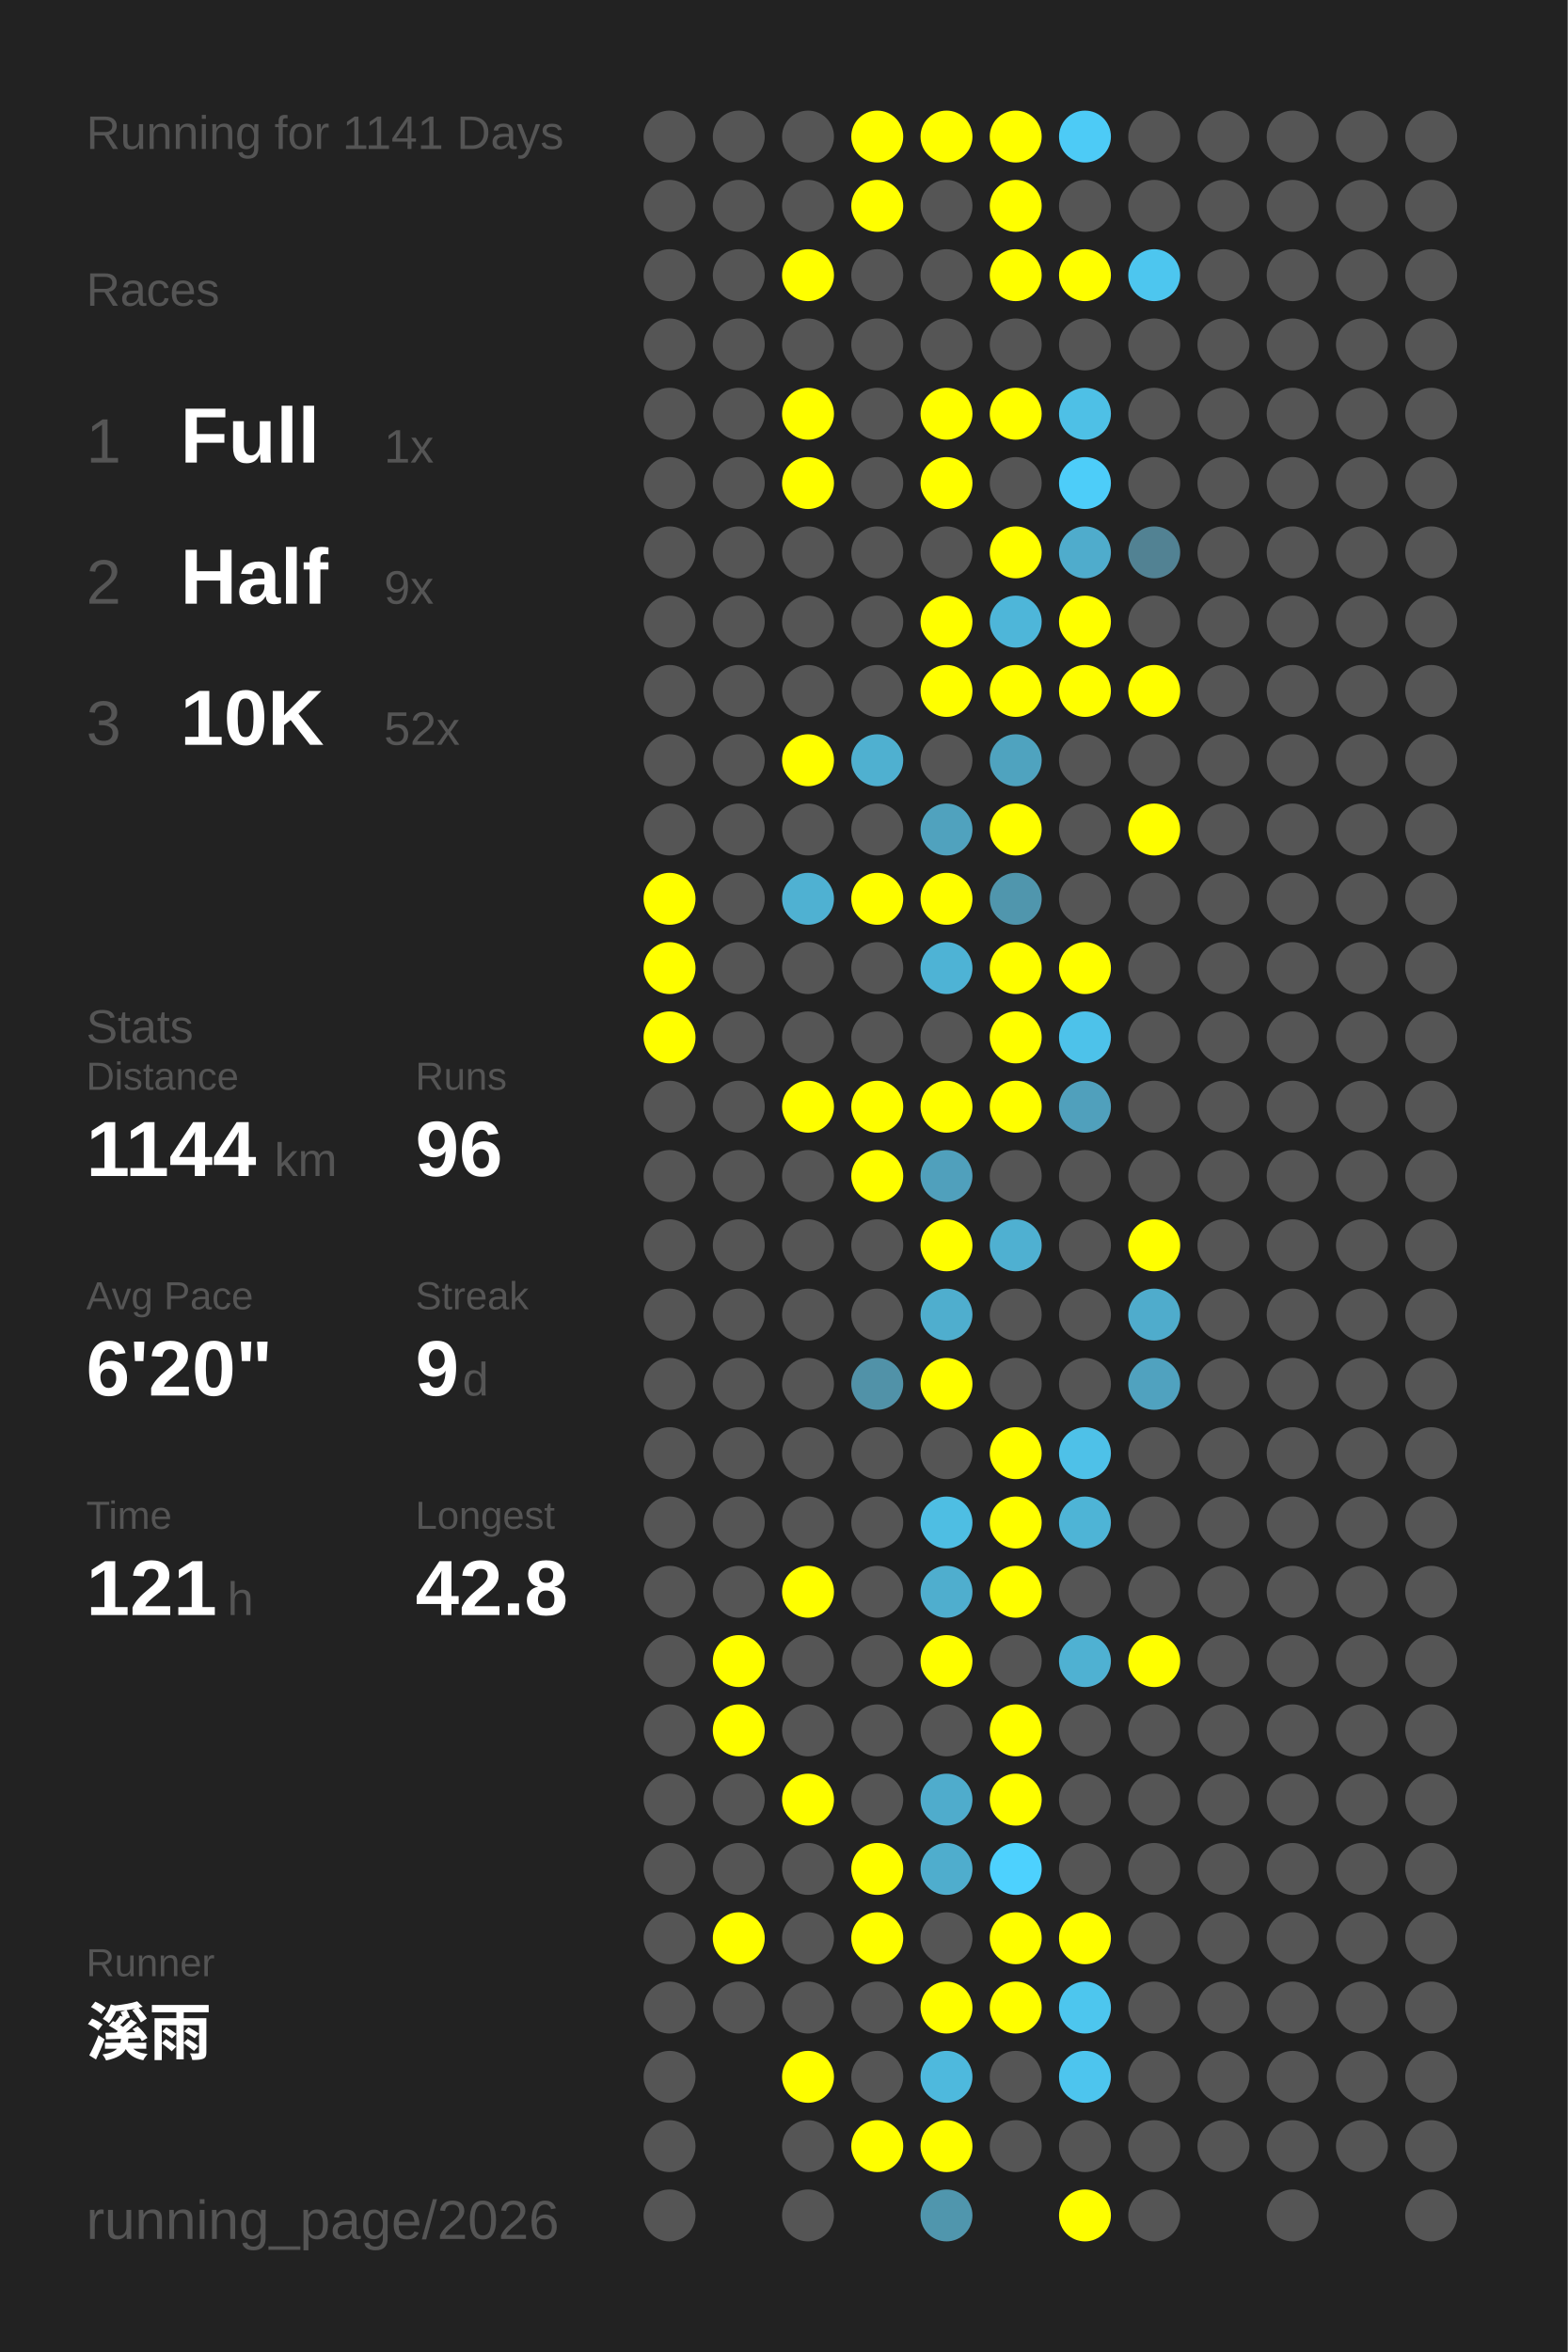
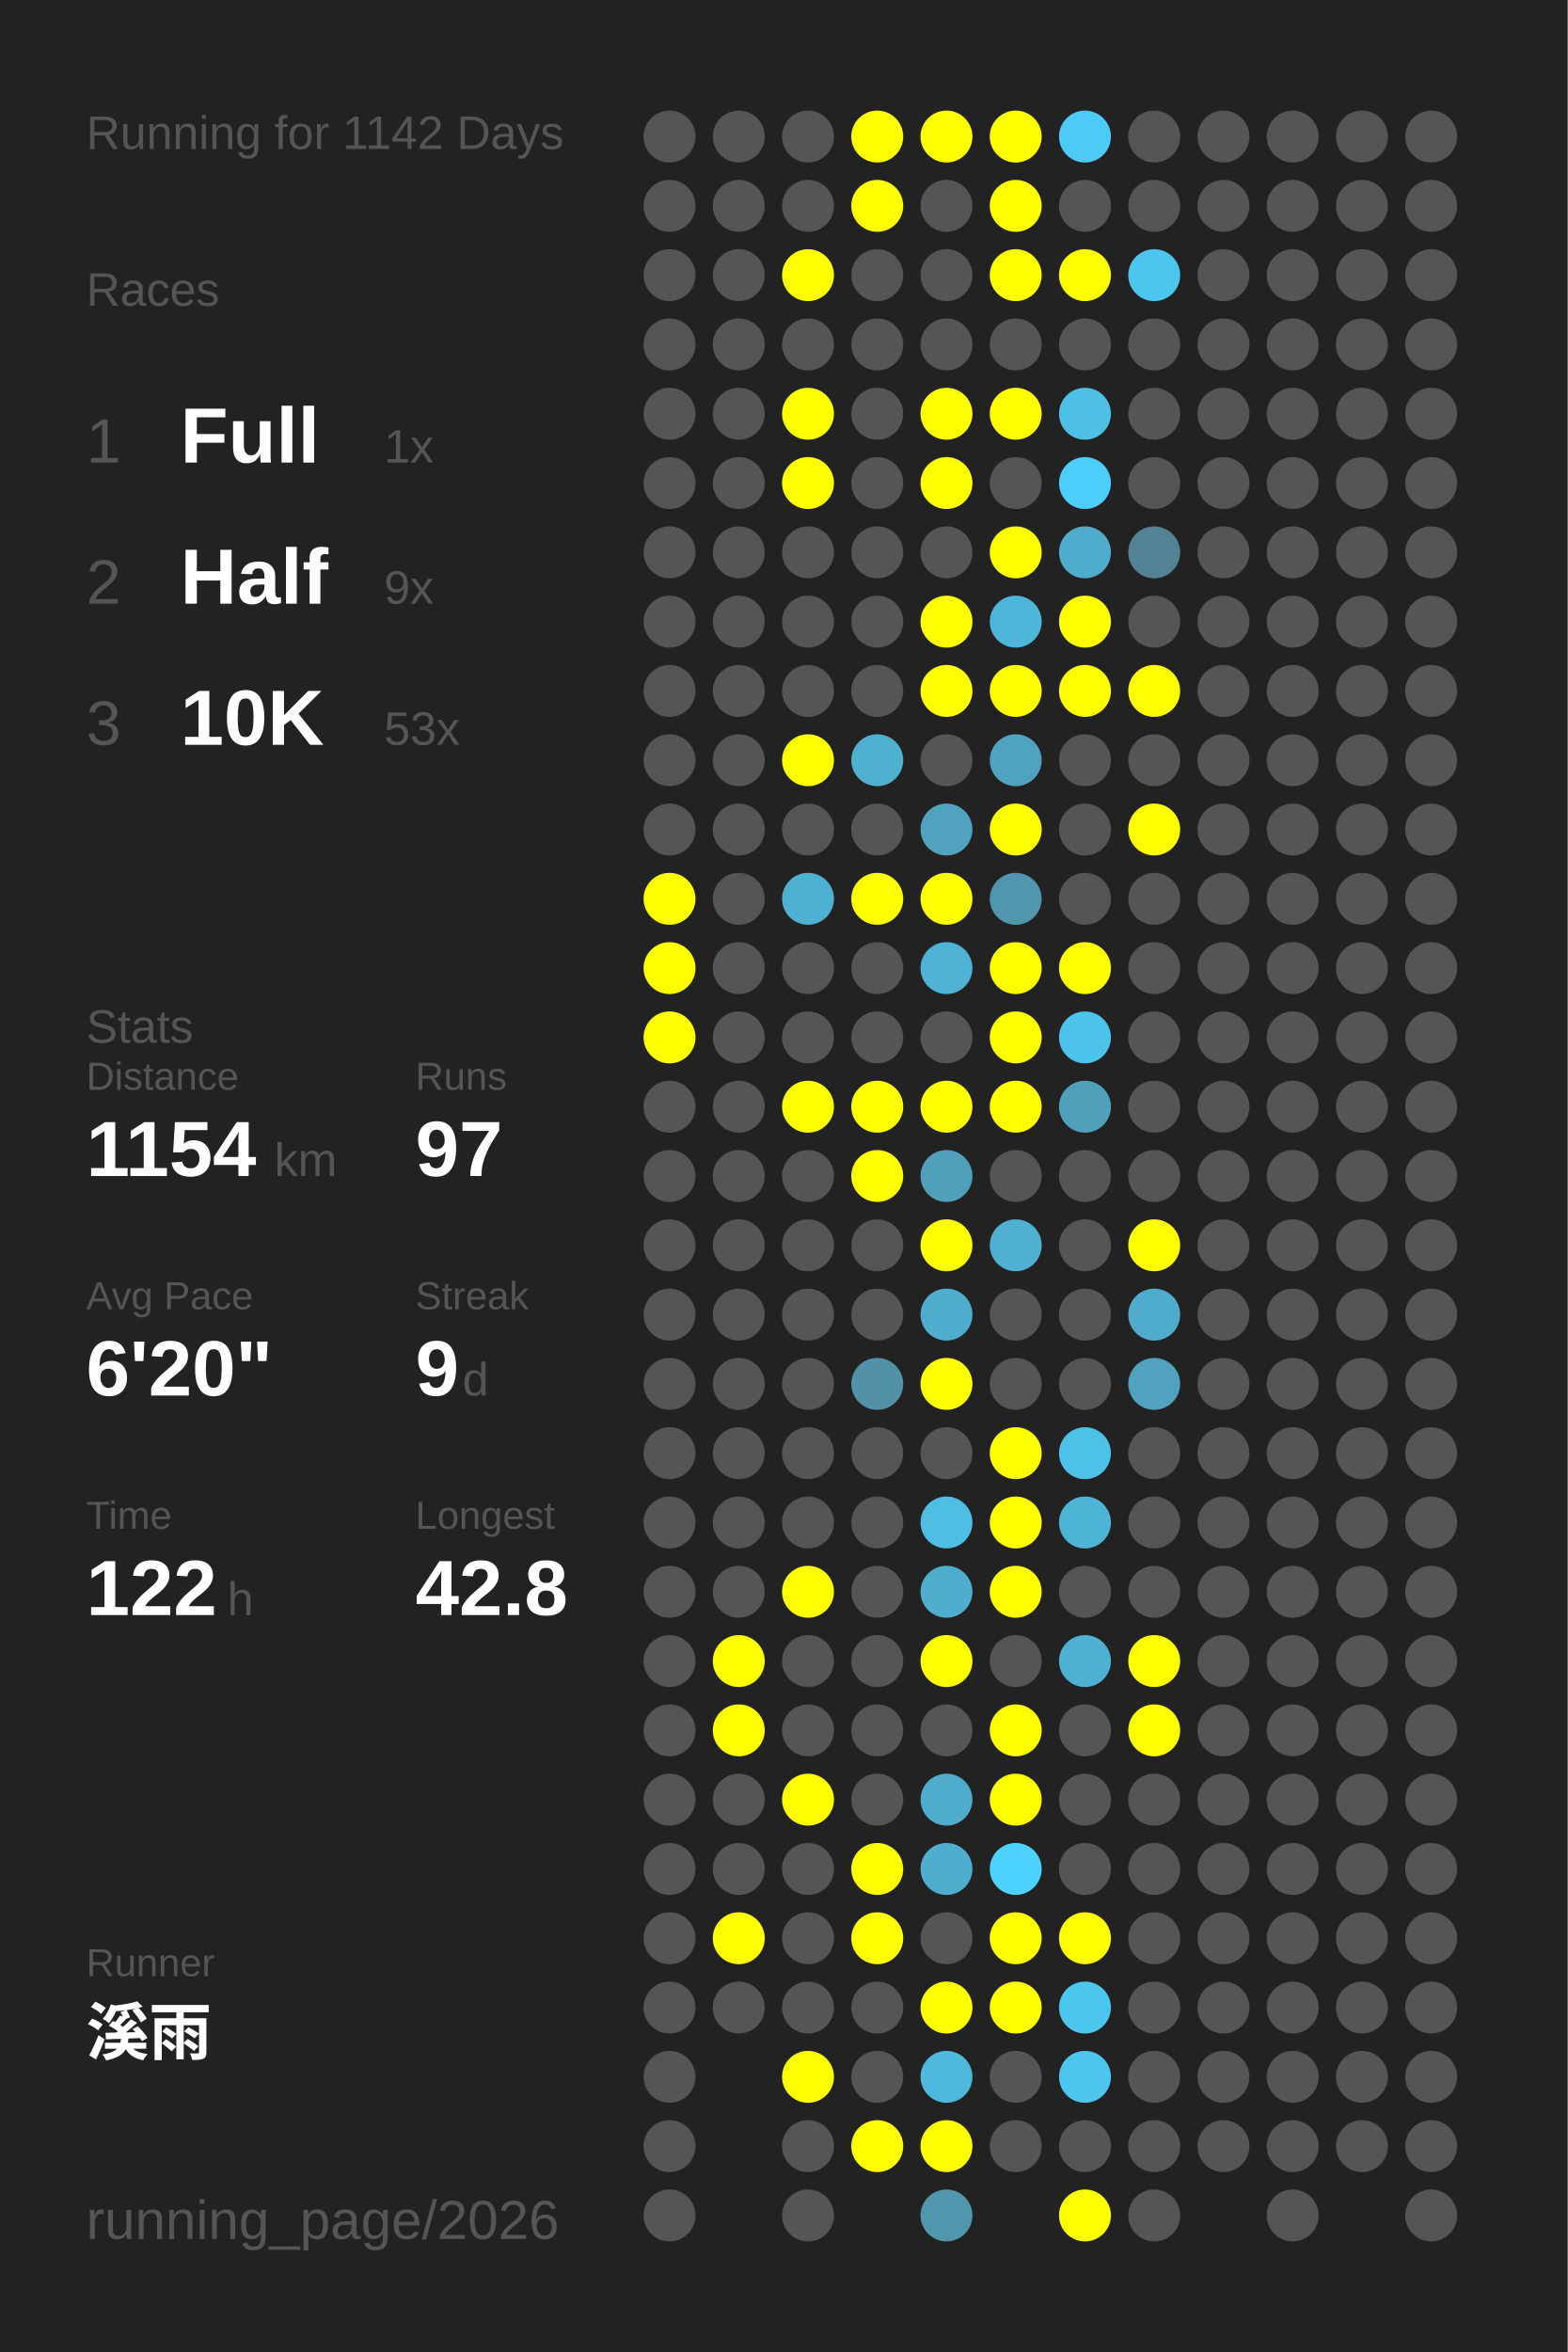
<svg xmlns="http://www.w3.org/2000/svg" baseProfile="full" height="300mm" version="1.1" viewBox="0,0,200,300" width="200mm">
  <defs />
  <rect fill="#222222" height="300" width="200" x="0" y="0" />
-   <text fill="#555555" style="font-size:6px; font-family:Arial;" x="11" y="19">Running for 1141 Days</text>
+   <text fill="#555555" style="font-size:6px; font-family:Arial;" x="11" y="19">Running for 1142 Days</text>
  <text fill="#555555" style="font-size:6px; font-family:Arial;" x="11" y="39">Races</text>
  <text fill="#555555" style="font-size:8px; font-family:Arial;" x="11" y="59">1</text>
  <text fill="#FFFFFF" style="font-size:10px; font-family:Arial; font-weight:bold;" x="23" y="59">Full</text>
  <text fill="#555555" style="font-size:6px; font-family:Arial;" x="49" y="59">1x</text>
  <text fill="#555555" style="font-size:8px; font-family:Arial;" x="11" y="77">2</text>
  <text fill="#FFFFFF" style="font-size:10px; font-family:Arial; font-weight:bold;" x="23" y="77">Half</text>
  <text fill="#555555" style="font-size:6px; font-family:Arial;" x="49" y="77">9x</text>
  <text fill="#555555" style="font-size:8px; font-family:Arial;" x="11" y="95">3</text>
  <text fill="#FFFFFF" style="font-size:10px; font-family:Arial; font-weight:bold;" x="23" y="95">10K</text>
-   <text fill="#555555" style="font-size:6px; font-family:Arial;" x="49" y="95">52x</text>
+   <text fill="#555555" style="font-size:6px; font-family:Arial;" x="49" y="95">53x</text>
  <text fill="#555555" style="font-size:6px; font-family:Arial;" x="11" y="133">Stats</text>
  <text fill="#555555" style="font-size:5px; font-family:Arial;" x="11" y="139">Distance</text>
-   <text fill="#FFFFFF" style="font-size:10px; font-family:Arial; font-weight:bold;" x="11" y="150">1144</text>
+   <text fill="#FFFFFF" style="font-size:10px; font-family:Arial; font-weight:bold;" x="11" y="150">1154</text>
  <text fill="#555555" style="font-size:6px; font-family:Arial;" x="35" y="150">km</text>
  <text fill="#555555" style="font-size:5px; font-family:Arial;" x="53" y="139">Runs</text>
-   <text fill="#FFFFFF" style="font-size:10px; font-family:Arial; font-weight:bold;" x="53" y="150">96</text>
+   <text fill="#FFFFFF" style="font-size:10px; font-family:Arial; font-weight:bold;" x="53" y="150">97</text>
  <text fill="#555555" style="font-size:5px; font-family:Arial;" x="11" y="167">Avg Pace</text>
  <text fill="#FFFFFF" style="font-size:10px; font-family:Arial; font-weight:bold;" x="11" y="178">6'20"</text>
  <text fill="#555555" style="font-size:5px; font-family:Arial;" x="53" y="167">Streak</text>
  <text fill="#FFFFFF" style="font-size:10px; font-family:Arial; font-weight:bold;" x="53" y="178">9</text>
  <text fill="#555555" style="font-size:6px; font-family:Arial;" x="59" y="178">d</text>
  <text fill="#555555" style="font-size:5px; font-family:Arial;" x="11" y="195">Time</text>
-   <text fill="#FFFFFF" style="font-size:10px; font-family:Arial; font-weight:bold;" x="11" y="206">121</text>
+   <text fill="#FFFFFF" style="font-size:10px; font-family:Arial; font-weight:bold;" x="11" y="206">122</text>
  <text fill="#555555" style="font-size:6px; font-family:Arial;" x="29" y="206">h</text>
  <text fill="#555555" style="font-size:5px; font-family:Arial;" x="53" y="195">Longest</text>
  <text fill="#FFFFFF" style="font-size:10px; font-family:Arial; font-weight:bold;" x="53" y="206">42.8</text>
  <text fill="#555555" style="font-size:5px; font-family:Arial;" x="11" y="252.065">Runner</text>
  <text fill="#FFFFFF" style="font-size:8px; font-family:Arial; font-weight:bold;" x="11" y="262.065">溪雨</text>
  <text fill="#555555" style="font-size:7px; font-family:Arial;" x="11" y="285.581">running_page/2026</text>
  <circle cx="85.417" cy="17.419" fill="#555555" r="3.312" />
  <circle cx="85.417" cy="26.258" fill="#555555" r="3.312" />
  <circle cx="85.417" cy="35.097" fill="#555555" r="3.312" />
  <circle cx="85.417" cy="43.935" fill="#555555" r="3.312" />
  <circle cx="85.417" cy="52.774" fill="#555555" r="3.312" />
  <circle cx="85.417" cy="61.613" fill="#555555" r="3.312" />
  <circle cx="85.417" cy="70.452" fill="#555555" r="3.312" />
  <circle cx="85.417" cy="79.29" fill="#555555" r="3.312" />
  <circle cx="85.417" cy="88.129" fill="#555555" r="3.312" />
  <circle cx="85.417" cy="96.968" fill="#555555" r="3.312" />
  <circle cx="85.417" cy="105.806" fill="#555555" r="3.312" />
  <circle cx="85.417" cy="114.645" fill="#FFFF00" r="3.312" />
  <circle cx="85.417" cy="123.484" fill="#FFFF00" r="3.312" />
  <circle cx="85.417" cy="132.323" fill="#FFFF00" r="3.312" />
  <circle cx="85.417" cy="141.161" fill="#555555" r="3.312" />
  <circle cx="85.417" cy="150" fill="#555555" r="3.312" />
  <circle cx="85.417" cy="158.839" fill="#555555" r="3.312" />
  <circle cx="85.417" cy="167.677" fill="#555555" r="3.312" />
  <circle cx="85.417" cy="176.516" fill="#555555" r="3.312" />
  <circle cx="85.417" cy="185.355" fill="#555555" r="3.312" />
  <circle cx="85.417" cy="194.194" fill="#555555" r="3.312" />
  <circle cx="85.417" cy="203.032" fill="#555555" r="3.312" />
  <circle cx="85.417" cy="211.871" fill="#555555" r="3.312" />
  <circle cx="85.417" cy="220.71" fill="#555555" r="3.312" />
  <circle cx="85.417" cy="229.548" fill="#555555" r="3.312" />
  <circle cx="85.417" cy="238.387" fill="#555555" r="3.312" />
  <circle cx="85.417" cy="247.226" fill="#555555" r="3.312" />
  <circle cx="85.417" cy="256.065" fill="#555555" r="3.312" />
  <circle cx="85.417" cy="264.903" fill="#555555" r="3.312" />
  <circle cx="85.417" cy="273.742" fill="#555555" r="3.312" />
  <circle cx="85.417" cy="282.581" fill="#555555" r="3.312" />
  <circle cx="94.25" cy="17.419" fill="#555555" r="3.312" />
  <circle cx="94.25" cy="26.258" fill="#555555" r="3.312" />
  <circle cx="94.25" cy="35.097" fill="#555555" r="3.312" />
  <circle cx="94.25" cy="43.935" fill="#555555" r="3.312" />
  <circle cx="94.25" cy="52.774" fill="#555555" r="3.312" />
  <circle cx="94.25" cy="61.613" fill="#555555" r="3.312" />
  <circle cx="94.25" cy="70.452" fill="#555555" r="3.312" />
  <circle cx="94.25" cy="79.29" fill="#555555" r="3.312" />
  <circle cx="94.25" cy="88.129" fill="#555555" r="3.312" />
  <circle cx="94.25" cy="96.968" fill="#555555" r="3.312" />
  <circle cx="94.25" cy="105.806" fill="#555555" r="3.312" />
  <circle cx="94.25" cy="114.645" fill="#555555" r="3.312" />
  <circle cx="94.25" cy="123.484" fill="#555555" r="3.312" />
  <circle cx="94.25" cy="132.323" fill="#555555" r="3.312" />
  <circle cx="94.25" cy="141.161" fill="#555555" r="3.312" />
  <circle cx="94.25" cy="150" fill="#555555" r="3.312" />
  <circle cx="94.25" cy="158.839" fill="#555555" r="3.312" />
  <circle cx="94.25" cy="167.677" fill="#555555" r="3.312" />
  <circle cx="94.25" cy="176.516" fill="#555555" r="3.312" />
  <circle cx="94.25" cy="185.355" fill="#555555" r="3.312" />
  <circle cx="94.25" cy="194.194" fill="#555555" r="3.312" />
  <circle cx="94.25" cy="203.032" fill="#555555" r="3.312" />
  <circle cx="94.25" cy="211.871" fill="#FFFF00" r="3.312" />
  <circle cx="94.25" cy="220.71" fill="#FFFF00" r="3.312" />
  <circle cx="94.25" cy="229.548" fill="#555555" r="3.312" />
  <circle cx="94.25" cy="238.387" fill="#555555" r="3.312" />
  <circle cx="94.25" cy="247.226" fill="#FFFF00" r="3.312" />
  <circle cx="94.25" cy="256.065" fill="#555555" r="3.312" />
  <circle cx="103.083" cy="17.419" fill="#555555" r="3.312" />
  <circle cx="103.083" cy="26.258" fill="#555555" r="3.312" />
  <circle cx="103.083" cy="35.097" fill="#FFFF00" r="3.312" />
  <circle cx="103.083" cy="43.935" fill="#555555" r="3.312" />
  <circle cx="103.083" cy="52.774" fill="#FFFF00" r="3.312" />
  <circle cx="103.083" cy="61.613" fill="#FFFF00" r="3.312" />
  <circle cx="103.083" cy="70.452" fill="#555555" r="3.312" />
  <circle cx="103.083" cy="79.29" fill="#555555" r="3.312" />
  <circle cx="103.083" cy="88.129" fill="#555555" r="3.312" />
  <circle cx="103.083" cy="96.968" fill="#FFFF00" r="3.312" />
  <circle cx="103.083" cy="105.806" fill="#555555" r="3.312" />
  <circle cx="103.083" cy="114.645" fill="#4fb1d2" r="3.312" />
  <circle cx="103.083" cy="123.484" fill="#555555" r="3.312" />
  <circle cx="103.083" cy="132.323" fill="#555555" r="3.312" />
  <circle cx="103.083" cy="141.161" fill="#FFFF00" r="3.312" />
  <circle cx="103.083" cy="150" fill="#555555" r="3.312" />
  <circle cx="103.083" cy="158.839" fill="#555555" r="3.312" />
  <circle cx="103.083" cy="167.677" fill="#555555" r="3.312" />
  <circle cx="103.083" cy="176.516" fill="#555555" r="3.312" />
  <circle cx="103.083" cy="185.355" fill="#555555" r="3.312" />
  <circle cx="103.083" cy="194.194" fill="#555555" r="3.312" />
  <circle cx="103.083" cy="203.032" fill="#FFFF00" r="3.312" />
  <circle cx="103.083" cy="211.871" fill="#555555" r="3.312" />
  <circle cx="103.083" cy="220.71" fill="#555555" r="3.312" />
  <circle cx="103.083" cy="229.548" fill="#FFFF00" r="3.312" />
  <circle cx="103.083" cy="238.387" fill="#555555" r="3.312" />
  <circle cx="103.083" cy="247.226" fill="#555555" r="3.312" />
  <circle cx="103.083" cy="256.065" fill="#555555" r="3.312" />
  <circle cx="103.083" cy="264.903" fill="#FFFF00" r="3.312" />
  <circle cx="103.083" cy="273.742" fill="#555555" r="3.312" />
  <circle cx="103.083" cy="282.581" fill="#555555" r="3.312" />
  <circle cx="111.917" cy="17.419" fill="#FFFF00" r="3.312" />
  <circle cx="111.917" cy="26.258" fill="#FFFF00" r="3.312" />
  <circle cx="111.917" cy="35.097" fill="#555555" r="3.312" />
  <circle cx="111.917" cy="43.935" fill="#555555" r="3.312" />
  <circle cx="111.917" cy="52.774" fill="#555555" r="3.312" />
  <circle cx="111.917" cy="61.613" fill="#555555" r="3.312" />
  <circle cx="111.917" cy="70.452" fill="#555555" r="3.312" />
  <circle cx="111.917" cy="79.29" fill="#555555" r="3.312" />
  <circle cx="111.917" cy="88.129" fill="#555555" r="3.312" />
  <circle cx="111.917" cy="96.968" fill="#4fb0d0" r="3.312" />
  <circle cx="111.917" cy="105.806" fill="#555555" r="3.312" />
  <circle cx="111.917" cy="114.645" fill="#FFFF00" r="3.312" />
  <circle cx="111.917" cy="123.484" fill="#555555" r="3.312" />
  <circle cx="111.917" cy="132.323" fill="#555555" r="3.312" />
  <circle cx="111.917" cy="141.161" fill="#FFFF00" r="3.312" />
  <circle cx="111.917" cy="150" fill="#FFFF00" r="3.312" />
  <circle cx="111.917" cy="158.839" fill="#555555" r="3.312" />
  <circle cx="111.917" cy="167.677" fill="#555555" r="3.312" />
  <circle cx="111.917" cy="176.516" fill="#5192a8" r="3.312" />
  <circle cx="111.917" cy="185.355" fill="#555555" r="3.312" />
  <circle cx="111.917" cy="194.194" fill="#555555" r="3.312" />
  <circle cx="111.917" cy="203.032" fill="#555555" r="3.312" />
  <circle cx="111.917" cy="211.871" fill="#555555" r="3.312" />
  <circle cx="111.917" cy="220.71" fill="#555555" r="3.312" />
  <circle cx="111.917" cy="229.548" fill="#555555" r="3.312" />
  <circle cx="111.917" cy="238.387" fill="#FFFF00" r="3.312" />
  <circle cx="111.917" cy="247.226" fill="#FFFF00" r="3.312" />
  <circle cx="111.917" cy="256.065" fill="#555555" r="3.312" />
  <circle cx="111.917" cy="264.903" fill="#555555" r="3.312" />
  <circle cx="111.917" cy="273.742" fill="#FFFF00" r="3.312" />
  <circle cx="120.75" cy="17.419" fill="#FFFF00" r="3.312" />
  <circle cx="120.75" cy="26.258" fill="#555555" r="3.312" />
  <circle cx="120.75" cy="35.097" fill="#555555" r="3.312" />
  <circle cx="120.75" cy="43.935" fill="#555555" r="3.312" />
  <circle cx="120.75" cy="52.774" fill="#FFFF00" r="3.312" />
  <circle cx="120.75" cy="61.613" fill="#FFFF00" r="3.312" />
  <circle cx="120.75" cy="70.452" fill="#555555" r="3.312" />
  <circle cx="120.75" cy="79.29" fill="#FFFF00" r="3.312" />
  <circle cx="120.75" cy="88.129" fill="#FFFF00" r="3.312" />
  <circle cx="120.75" cy="96.968" fill="#555555" r="3.312" />
  <circle cx="120.75" cy="105.806" fill="#50a2be" r="3.312" />
  <circle cx="120.75" cy="114.645" fill="#FFFF00" r="3.312" />
  <circle cx="120.75" cy="123.484" fill="#4eb3d5" r="3.312" />
  <circle cx="120.75" cy="132.323" fill="#555555" r="3.312" />
  <circle cx="120.75" cy="141.161" fill="#FFFF00" r="3.312" />
  <circle cx="120.75" cy="150" fill="#50a0bc" r="3.312" />
  <circle cx="120.75" cy="158.839" fill="#FFFF00" r="3.312" />
  <circle cx="120.75" cy="167.677" fill="#4faece" r="3.312" />
  <circle cx="120.75" cy="176.516" fill="#FFFF00" r="3.312" />
  <circle cx="120.75" cy="185.355" fill="#555555" r="3.312" />
  <circle cx="120.75" cy="194.194" fill="#4ebee3" r="3.312" />
  <circle cx="120.75" cy="203.032" fill="#4faece" r="3.312" />
  <circle cx="120.75" cy="211.871" fill="#FFFF00" r="3.312" />
  <circle cx="120.75" cy="220.71" fill="#555555" r="3.312" />
  <circle cx="120.75" cy="229.548" fill="#4faccc" r="3.312" />
  <circle cx="120.75" cy="238.387" fill="#4fadcd" r="3.312" />
  <circle cx="120.75" cy="247.226" fill="#555555" r="3.312" />
  <circle cx="120.75" cy="256.065" fill="#FFFF00" r="3.312" />
  <circle cx="120.75" cy="264.903" fill="#4eb9dd" r="3.312" />
  <circle cx="120.75" cy="273.742" fill="#FFFF00" r="3.312" />
  <circle cx="120.75" cy="282.581" fill="#5096ad" r="3.312" />
  <circle cx="129.583" cy="17.419" fill="#FFFF00" r="3.312" />
  <circle cx="129.583" cy="26.258" fill="#FFFF00" r="3.312" />
  <circle cx="129.583" cy="35.097" fill="#FFFF00" r="3.312" />
  <circle cx="129.583" cy="43.935" fill="#555555" r="3.312" />
  <circle cx="129.583" cy="52.774" fill="#FFFF00" r="3.312" />
  <circle cx="129.583" cy="61.613" fill="#555555" r="3.312" />
  <circle cx="129.583" cy="70.452" fill="#FFFF00" r="3.312" />
  <circle cx="129.583" cy="79.29" fill="#4eb6d9" r="3.312" />
  <circle cx="129.583" cy="88.129" fill="#FFFF00" r="3.312" />
  <circle cx="129.583" cy="96.968" fill="#4fa3bf" r="3.312" />
  <circle cx="129.583" cy="105.806" fill="#FFFF00" r="3.312" />
  <circle cx="129.583" cy="114.645" fill="#5096ad" r="3.312" />
  <circle cx="129.583" cy="123.484" fill="#FFFF00" r="3.312" />
  <circle cx="129.583" cy="132.323" fill="#FFFF00" r="3.312" />
  <circle cx="129.583" cy="141.161" fill="#FFFF00" r="3.312" />
  <circle cx="129.583" cy="150" fill="#555555" r="3.312" />
  <circle cx="129.583" cy="158.839" fill="#4fb0d1" r="3.312" />
  <circle cx="129.583" cy="167.677" fill="#555555" r="3.312" />
  <circle cx="129.583" cy="176.516" fill="#555555" r="3.312" />
  <circle cx="129.583" cy="185.355" fill="#FFFF00" r="3.312" />
  <circle cx="129.583" cy="194.194" fill="#FFFF00" r="3.312" />
  <circle cx="129.583" cy="203.032" fill="#FFFF00" r="3.312" />
  <circle cx="129.583" cy="211.871" fill="#555555" r="3.312" />
  <circle cx="129.583" cy="220.71" fill="#FFFF00" r="3.312" />
  <circle cx="129.583" cy="229.548" fill="#FFFF00" r="3.312" />
  <circle cx="129.583" cy="238.387" fill="#4dd1fe" r="3.312" />
  <circle cx="129.583" cy="247.226" fill="#FFFF00" r="3.312" />
  <circle cx="129.583" cy="256.065" fill="#FFFF00" r="3.312" />
  <circle cx="129.583" cy="264.903" fill="#555555" r="3.312" />
  <circle cx="129.583" cy="273.742" fill="#555555" r="3.312" />
  <circle cx="138.417" cy="17.419" fill="#4dcbf6" r="3.312" />
  <circle cx="138.417" cy="26.258" fill="#555555" r="3.312" />
  <circle cx="138.417" cy="35.097" fill="#FFFF00" r="3.312" />
  <circle cx="138.417" cy="43.935" fill="#555555" r="3.312" />
  <circle cx="138.417" cy="52.774" fill="#4ec0e6" r="3.312" />
  <circle cx="138.417" cy="61.613" fill="#4dcdf9" r="3.312" />
  <circle cx="138.417" cy="70.452" fill="#4faccc" r="3.312" />
  <circle cx="138.417" cy="79.29" fill="#FFFF00" r="3.312" />
  <circle cx="138.417" cy="88.129" fill="#FFFF00" r="3.312" />
  <circle cx="138.417" cy="96.968" fill="#555555" r="3.312" />
  <circle cx="138.417" cy="105.806" fill="#555555" r="3.312" />
  <circle cx="138.417" cy="114.645" fill="#555555" r="3.312" />
  <circle cx="138.417" cy="123.484" fill="#FFFF00" r="3.312" />
  <circle cx="138.417" cy="132.323" fill="#4dc2ea" r="3.312" />
  <circle cx="138.417" cy="141.161" fill="#50a0bc" r="3.312" />
  <circle cx="138.417" cy="150" fill="#555555" r="3.312" />
  <circle cx="138.417" cy="158.839" fill="#555555" r="3.312" />
  <circle cx="138.417" cy="167.677" fill="#555555" r="3.312" />
  <circle cx="138.417" cy="176.516" fill="#555555" r="3.312" />
  <circle cx="138.417" cy="185.355" fill="#4ec1e8" r="3.312" />
  <circle cx="138.417" cy="194.194" fill="#4eb4d6" r="3.312" />
  <circle cx="138.417" cy="203.032" fill="#555555" r="3.312" />
  <circle cx="138.417" cy="211.871" fill="#4fb1d2" r="3.312" />
  <circle cx="138.417" cy="220.71" fill="#555555" r="3.312" />
  <circle cx="138.417" cy="229.548" fill="#555555" r="3.312" />
  <circle cx="138.417" cy="238.387" fill="#555555" r="3.312" />
  <circle cx="138.417" cy="247.226" fill="#FFFF00" r="3.312" />
  <circle cx="138.417" cy="256.065" fill="#4dc6ee" r="3.312" />
  <circle cx="138.417" cy="264.903" fill="#4dc5ee" r="3.312" />
  <circle cx="138.417" cy="273.742" fill="#555555" r="3.312" />
  <circle cx="138.417" cy="282.581" fill="#FFFF00" r="3.312" />
  <circle cx="147.25" cy="17.419" fill="#555555" r="3.312" />
  <circle cx="147.25" cy="26.258" fill="#555555" r="3.312" />
  <circle cx="147.25" cy="35.097" fill="#4dc6ef" r="3.312" />
  <circle cx="147.25" cy="43.935" fill="#555555" r="3.312" />
  <circle cx="147.25" cy="52.774" fill="#555555" r="3.312" />
  <circle cx="147.25" cy="61.613" fill="#555555" r="3.312" />
  <circle cx="147.25" cy="70.452" fill="#528293" r="3.312" />
  <circle cx="147.25" cy="79.29" fill="#555555" r="3.312" />
  <circle cx="147.25" cy="88.129" fill="#FFFF00" r="3.312" />
  <circle cx="147.25" cy="96.968" fill="#555555" r="3.312" />
  <circle cx="147.25" cy="105.806" fill="#FFFF00" r="3.312" />
  <circle cx="147.25" cy="114.645" fill="#555555" r="3.312" />
  <circle cx="147.25" cy="123.484" fill="#555555" r="3.312" />
  <circle cx="147.25" cy="132.323" fill="#555555" r="3.312" />
  <circle cx="147.25" cy="141.161" fill="#555555" r="3.312" />
  <circle cx="147.25" cy="150" fill="#555555" r="3.312" />
  <circle cx="147.25" cy="158.839" fill="#FFFF00" r="3.312" />
  <circle cx="147.25" cy="167.677" fill="#4faccc" r="3.312" />
  <circle cx="147.25" cy="176.516" fill="#50a2bf" r="3.312" />
  <circle cx="147.25" cy="185.355" fill="#555555" r="3.312" />
  <circle cx="147.25" cy="194.194" fill="#555555" r="3.312" />
  <circle cx="147.25" cy="203.032" fill="#555555" r="3.312" />
  <circle cx="147.25" cy="211.871" fill="#FFFF00" r="3.312" />
-   <circle cx="147.25" cy="220.71" fill="#555555" r="3.312" />
+   <circle cx="147.25" cy="220.71" fill="#FFFF00" r="3.312" />
  <circle cx="147.25" cy="229.548" fill="#555555" r="3.312" />
  <circle cx="147.25" cy="238.387" fill="#555555" r="3.312" />
  <circle cx="147.25" cy="247.226" fill="#555555" r="3.312" />
  <circle cx="147.25" cy="256.065" fill="#555555" r="3.312" />
  <circle cx="147.25" cy="264.903" fill="#555555" r="3.312" />
  <circle cx="147.25" cy="273.742" fill="#555555" r="3.312" />
  <circle cx="147.25" cy="282.581" fill="#555555" r="3.312" />
  <circle cx="156.083" cy="17.419" fill="#555555" r="3.312" />
  <circle cx="156.083" cy="26.258" fill="#555555" r="3.312" />
  <circle cx="156.083" cy="35.097" fill="#555555" r="3.312" />
  <circle cx="156.083" cy="43.935" fill="#555555" r="3.312" />
  <circle cx="156.083" cy="52.774" fill="#555555" r="3.312" />
  <circle cx="156.083" cy="61.613" fill="#555555" r="3.312" />
  <circle cx="156.083" cy="70.452" fill="#555555" r="3.312" />
  <circle cx="156.083" cy="79.29" fill="#555555" r="3.312" />
  <circle cx="156.083" cy="88.129" fill="#555555" r="3.312" />
  <circle cx="156.083" cy="96.968" fill="#555555" r="3.312" />
  <circle cx="156.083" cy="105.806" fill="#555555" r="3.312" />
  <circle cx="156.083" cy="114.645" fill="#555555" r="3.312" />
  <circle cx="156.083" cy="123.484" fill="#555555" r="3.312" />
  <circle cx="156.083" cy="132.323" fill="#555555" r="3.312" />
  <circle cx="156.083" cy="141.161" fill="#555555" r="3.312" />
  <circle cx="156.083" cy="150" fill="#555555" r="3.312" />
  <circle cx="156.083" cy="158.839" fill="#555555" r="3.312" />
  <circle cx="156.083" cy="167.677" fill="#555555" r="3.312" />
  <circle cx="156.083" cy="176.516" fill="#555555" r="3.312" />
  <circle cx="156.083" cy="185.355" fill="#555555" r="3.312" />
  <circle cx="156.083" cy="194.194" fill="#555555" r="3.312" />
  <circle cx="156.083" cy="203.032" fill="#555555" r="3.312" />
  <circle cx="156.083" cy="211.871" fill="#555555" r="3.312" />
  <circle cx="156.083" cy="220.71" fill="#555555" r="3.312" />
  <circle cx="156.083" cy="229.548" fill="#555555" r="3.312" />
  <circle cx="156.083" cy="238.387" fill="#555555" r="3.312" />
  <circle cx="156.083" cy="247.226" fill="#555555" r="3.312" />
  <circle cx="156.083" cy="256.065" fill="#555555" r="3.312" />
  <circle cx="156.083" cy="264.903" fill="#555555" r="3.312" />
  <circle cx="156.083" cy="273.742" fill="#555555" r="3.312" />
  <circle cx="164.917" cy="17.419" fill="#555555" r="3.312" />
  <circle cx="164.917" cy="26.258" fill="#555555" r="3.312" />
  <circle cx="164.917" cy="35.097" fill="#555555" r="3.312" />
  <circle cx="164.917" cy="43.935" fill="#555555" r="3.312" />
  <circle cx="164.917" cy="52.774" fill="#555555" r="3.312" />
  <circle cx="164.917" cy="61.613" fill="#555555" r="3.312" />
  <circle cx="164.917" cy="70.452" fill="#555555" r="3.312" />
  <circle cx="164.917" cy="79.29" fill="#555555" r="3.312" />
  <circle cx="164.917" cy="88.129" fill="#555555" r="3.312" />
  <circle cx="164.917" cy="96.968" fill="#555555" r="3.312" />
  <circle cx="164.917" cy="105.806" fill="#555555" r="3.312" />
  <circle cx="164.917" cy="114.645" fill="#555555" r="3.312" />
  <circle cx="164.917" cy="123.484" fill="#555555" r="3.312" />
  <circle cx="164.917" cy="132.323" fill="#555555" r="3.312" />
  <circle cx="164.917" cy="141.161" fill="#555555" r="3.312" />
  <circle cx="164.917" cy="150" fill="#555555" r="3.312" />
  <circle cx="164.917" cy="158.839" fill="#555555" r="3.312" />
  <circle cx="164.917" cy="167.677" fill="#555555" r="3.312" />
  <circle cx="164.917" cy="176.516" fill="#555555" r="3.312" />
  <circle cx="164.917" cy="185.355" fill="#555555" r="3.312" />
  <circle cx="164.917" cy="194.194" fill="#555555" r="3.312" />
  <circle cx="164.917" cy="203.032" fill="#555555" r="3.312" />
  <circle cx="164.917" cy="211.871" fill="#555555" r="3.312" />
  <circle cx="164.917" cy="220.71" fill="#555555" r="3.312" />
  <circle cx="164.917" cy="229.548" fill="#555555" r="3.312" />
  <circle cx="164.917" cy="238.387" fill="#555555" r="3.312" />
  <circle cx="164.917" cy="247.226" fill="#555555" r="3.312" />
  <circle cx="164.917" cy="256.065" fill="#555555" r="3.312" />
  <circle cx="164.917" cy="264.903" fill="#555555" r="3.312" />
  <circle cx="164.917" cy="273.742" fill="#555555" r="3.312" />
  <circle cx="164.917" cy="282.581" fill="#555555" r="3.312" />
  <circle cx="173.75" cy="17.419" fill="#555555" r="3.312" />
  <circle cx="173.75" cy="26.258" fill="#555555" r="3.312" />
  <circle cx="173.75" cy="35.097" fill="#555555" r="3.312" />
  <circle cx="173.75" cy="43.935" fill="#555555" r="3.312" />
  <circle cx="173.75" cy="52.774" fill="#555555" r="3.312" />
  <circle cx="173.75" cy="61.613" fill="#555555" r="3.312" />
  <circle cx="173.75" cy="70.452" fill="#555555" r="3.312" />
  <circle cx="173.75" cy="79.29" fill="#555555" r="3.312" />
  <circle cx="173.75" cy="88.129" fill="#555555" r="3.312" />
  <circle cx="173.75" cy="96.968" fill="#555555" r="3.312" />
  <circle cx="173.75" cy="105.806" fill="#555555" r="3.312" />
  <circle cx="173.75" cy="114.645" fill="#555555" r="3.312" />
  <circle cx="173.75" cy="123.484" fill="#555555" r="3.312" />
  <circle cx="173.75" cy="132.323" fill="#555555" r="3.312" />
  <circle cx="173.75" cy="141.161" fill="#555555" r="3.312" />
  <circle cx="173.75" cy="150" fill="#555555" r="3.312" />
  <circle cx="173.75" cy="158.839" fill="#555555" r="3.312" />
  <circle cx="173.75" cy="167.677" fill="#555555" r="3.312" />
  <circle cx="173.75" cy="176.516" fill="#555555" r="3.312" />
  <circle cx="173.75" cy="185.355" fill="#555555" r="3.312" />
  <circle cx="173.75" cy="194.194" fill="#555555" r="3.312" />
  <circle cx="173.75" cy="203.032" fill="#555555" r="3.312" />
  <circle cx="173.75" cy="211.871" fill="#555555" r="3.312" />
  <circle cx="173.75" cy="220.71" fill="#555555" r="3.312" />
  <circle cx="173.75" cy="229.548" fill="#555555" r="3.312" />
  <circle cx="173.75" cy="238.387" fill="#555555" r="3.312" />
  <circle cx="173.75" cy="247.226" fill="#555555" r="3.312" />
  <circle cx="173.75" cy="256.065" fill="#555555" r="3.312" />
  <circle cx="173.75" cy="264.903" fill="#555555" r="3.312" />
  <circle cx="173.75" cy="273.742" fill="#555555" r="3.312" />
  <circle cx="182.583" cy="17.419" fill="#555555" r="3.312" />
  <circle cx="182.583" cy="26.258" fill="#555555" r="3.312" />
  <circle cx="182.583" cy="35.097" fill="#555555" r="3.312" />
  <circle cx="182.583" cy="43.935" fill="#555555" r="3.312" />
  <circle cx="182.583" cy="52.774" fill="#555555" r="3.312" />
  <circle cx="182.583" cy="61.613" fill="#555555" r="3.312" />
  <circle cx="182.583" cy="70.452" fill="#555555" r="3.312" />
  <circle cx="182.583" cy="79.29" fill="#555555" r="3.312" />
  <circle cx="182.583" cy="88.129" fill="#555555" r="3.312" />
  <circle cx="182.583" cy="96.968" fill="#555555" r="3.312" />
  <circle cx="182.583" cy="105.806" fill="#555555" r="3.312" />
  <circle cx="182.583" cy="114.645" fill="#555555" r="3.312" />
  <circle cx="182.583" cy="123.484" fill="#555555" r="3.312" />
  <circle cx="182.583" cy="132.323" fill="#555555" r="3.312" />
  <circle cx="182.583" cy="141.161" fill="#555555" r="3.312" />
  <circle cx="182.583" cy="150" fill="#555555" r="3.312" />
  <circle cx="182.583" cy="158.839" fill="#555555" r="3.312" />
  <circle cx="182.583" cy="167.677" fill="#555555" r="3.312" />
  <circle cx="182.583" cy="176.516" fill="#555555" r="3.312" />
  <circle cx="182.583" cy="185.355" fill="#555555" r="3.312" />
  <circle cx="182.583" cy="194.194" fill="#555555" r="3.312" />
  <circle cx="182.583" cy="203.032" fill="#555555" r="3.312" />
  <circle cx="182.583" cy="211.871" fill="#555555" r="3.312" />
  <circle cx="182.583" cy="220.71" fill="#555555" r="3.312" />
  <circle cx="182.583" cy="229.548" fill="#555555" r="3.312" />
  <circle cx="182.583" cy="238.387" fill="#555555" r="3.312" />
  <circle cx="182.583" cy="247.226" fill="#555555" r="3.312" />
  <circle cx="182.583" cy="256.065" fill="#555555" r="3.312" />
  <circle cx="182.583" cy="264.903" fill="#555555" r="3.312" />
  <circle cx="182.583" cy="273.742" fill="#555555" r="3.312" />
  <circle cx="182.583" cy="282.581" fill="#555555" r="3.312" />
</svg>
